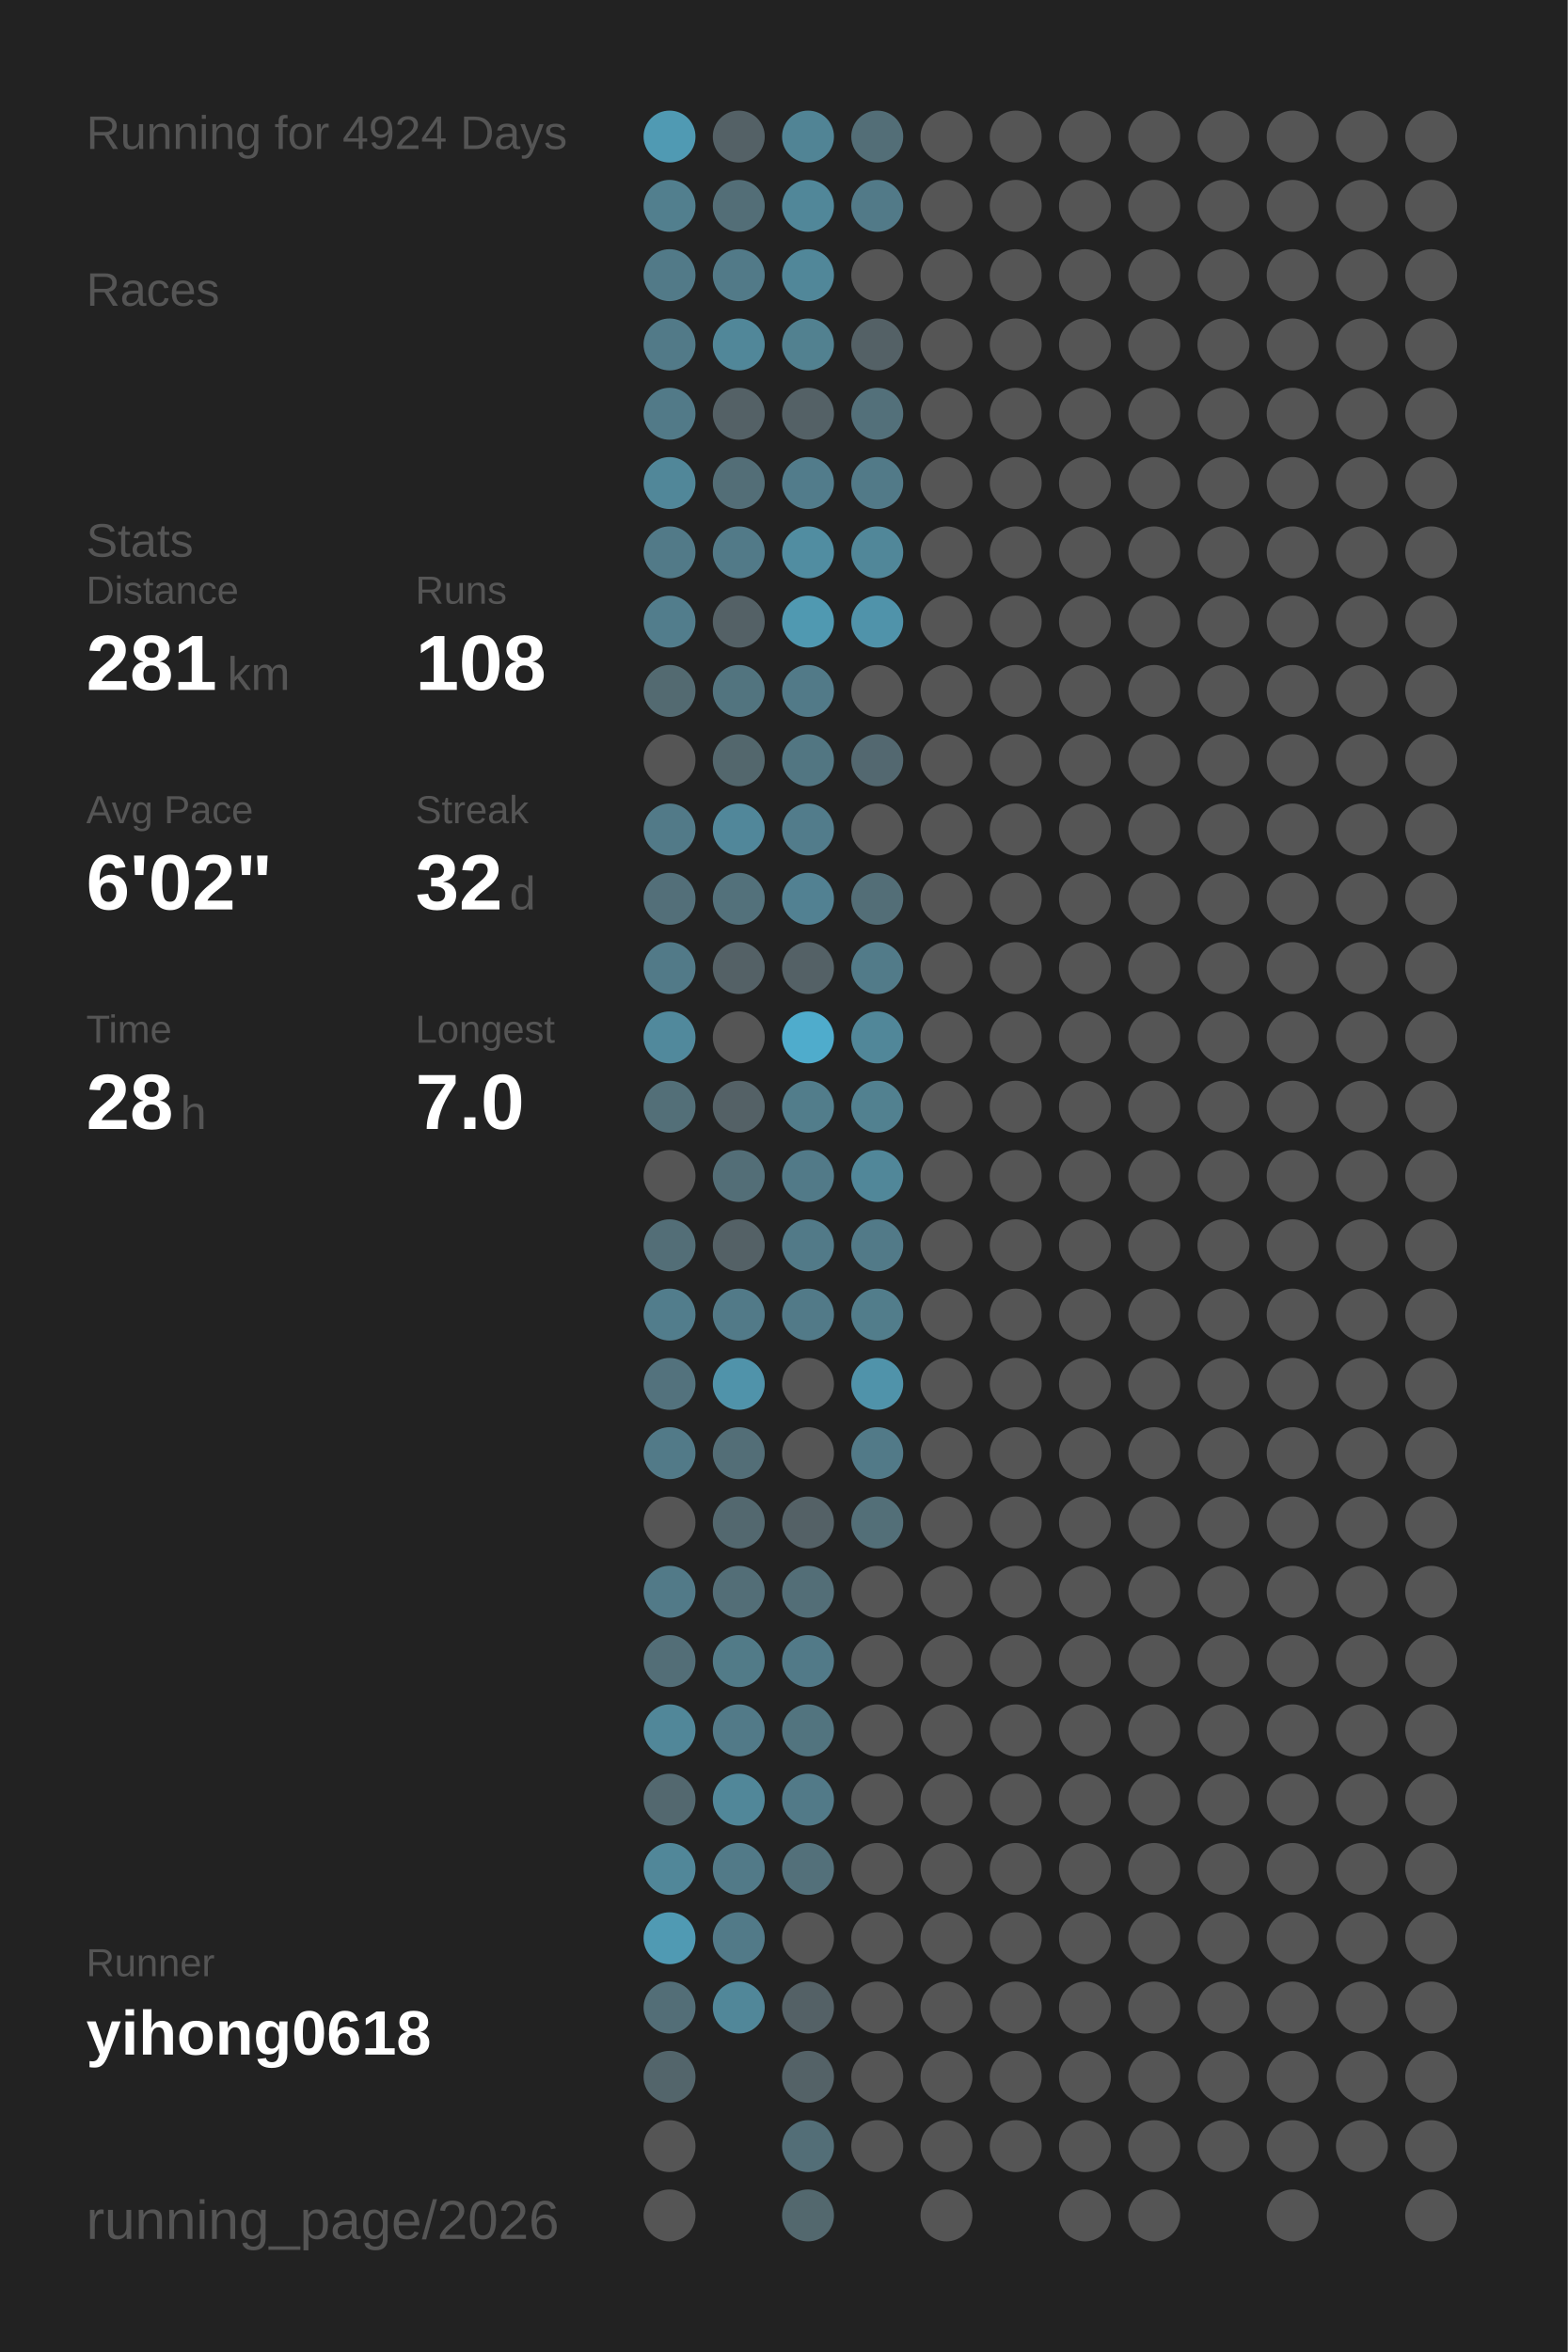
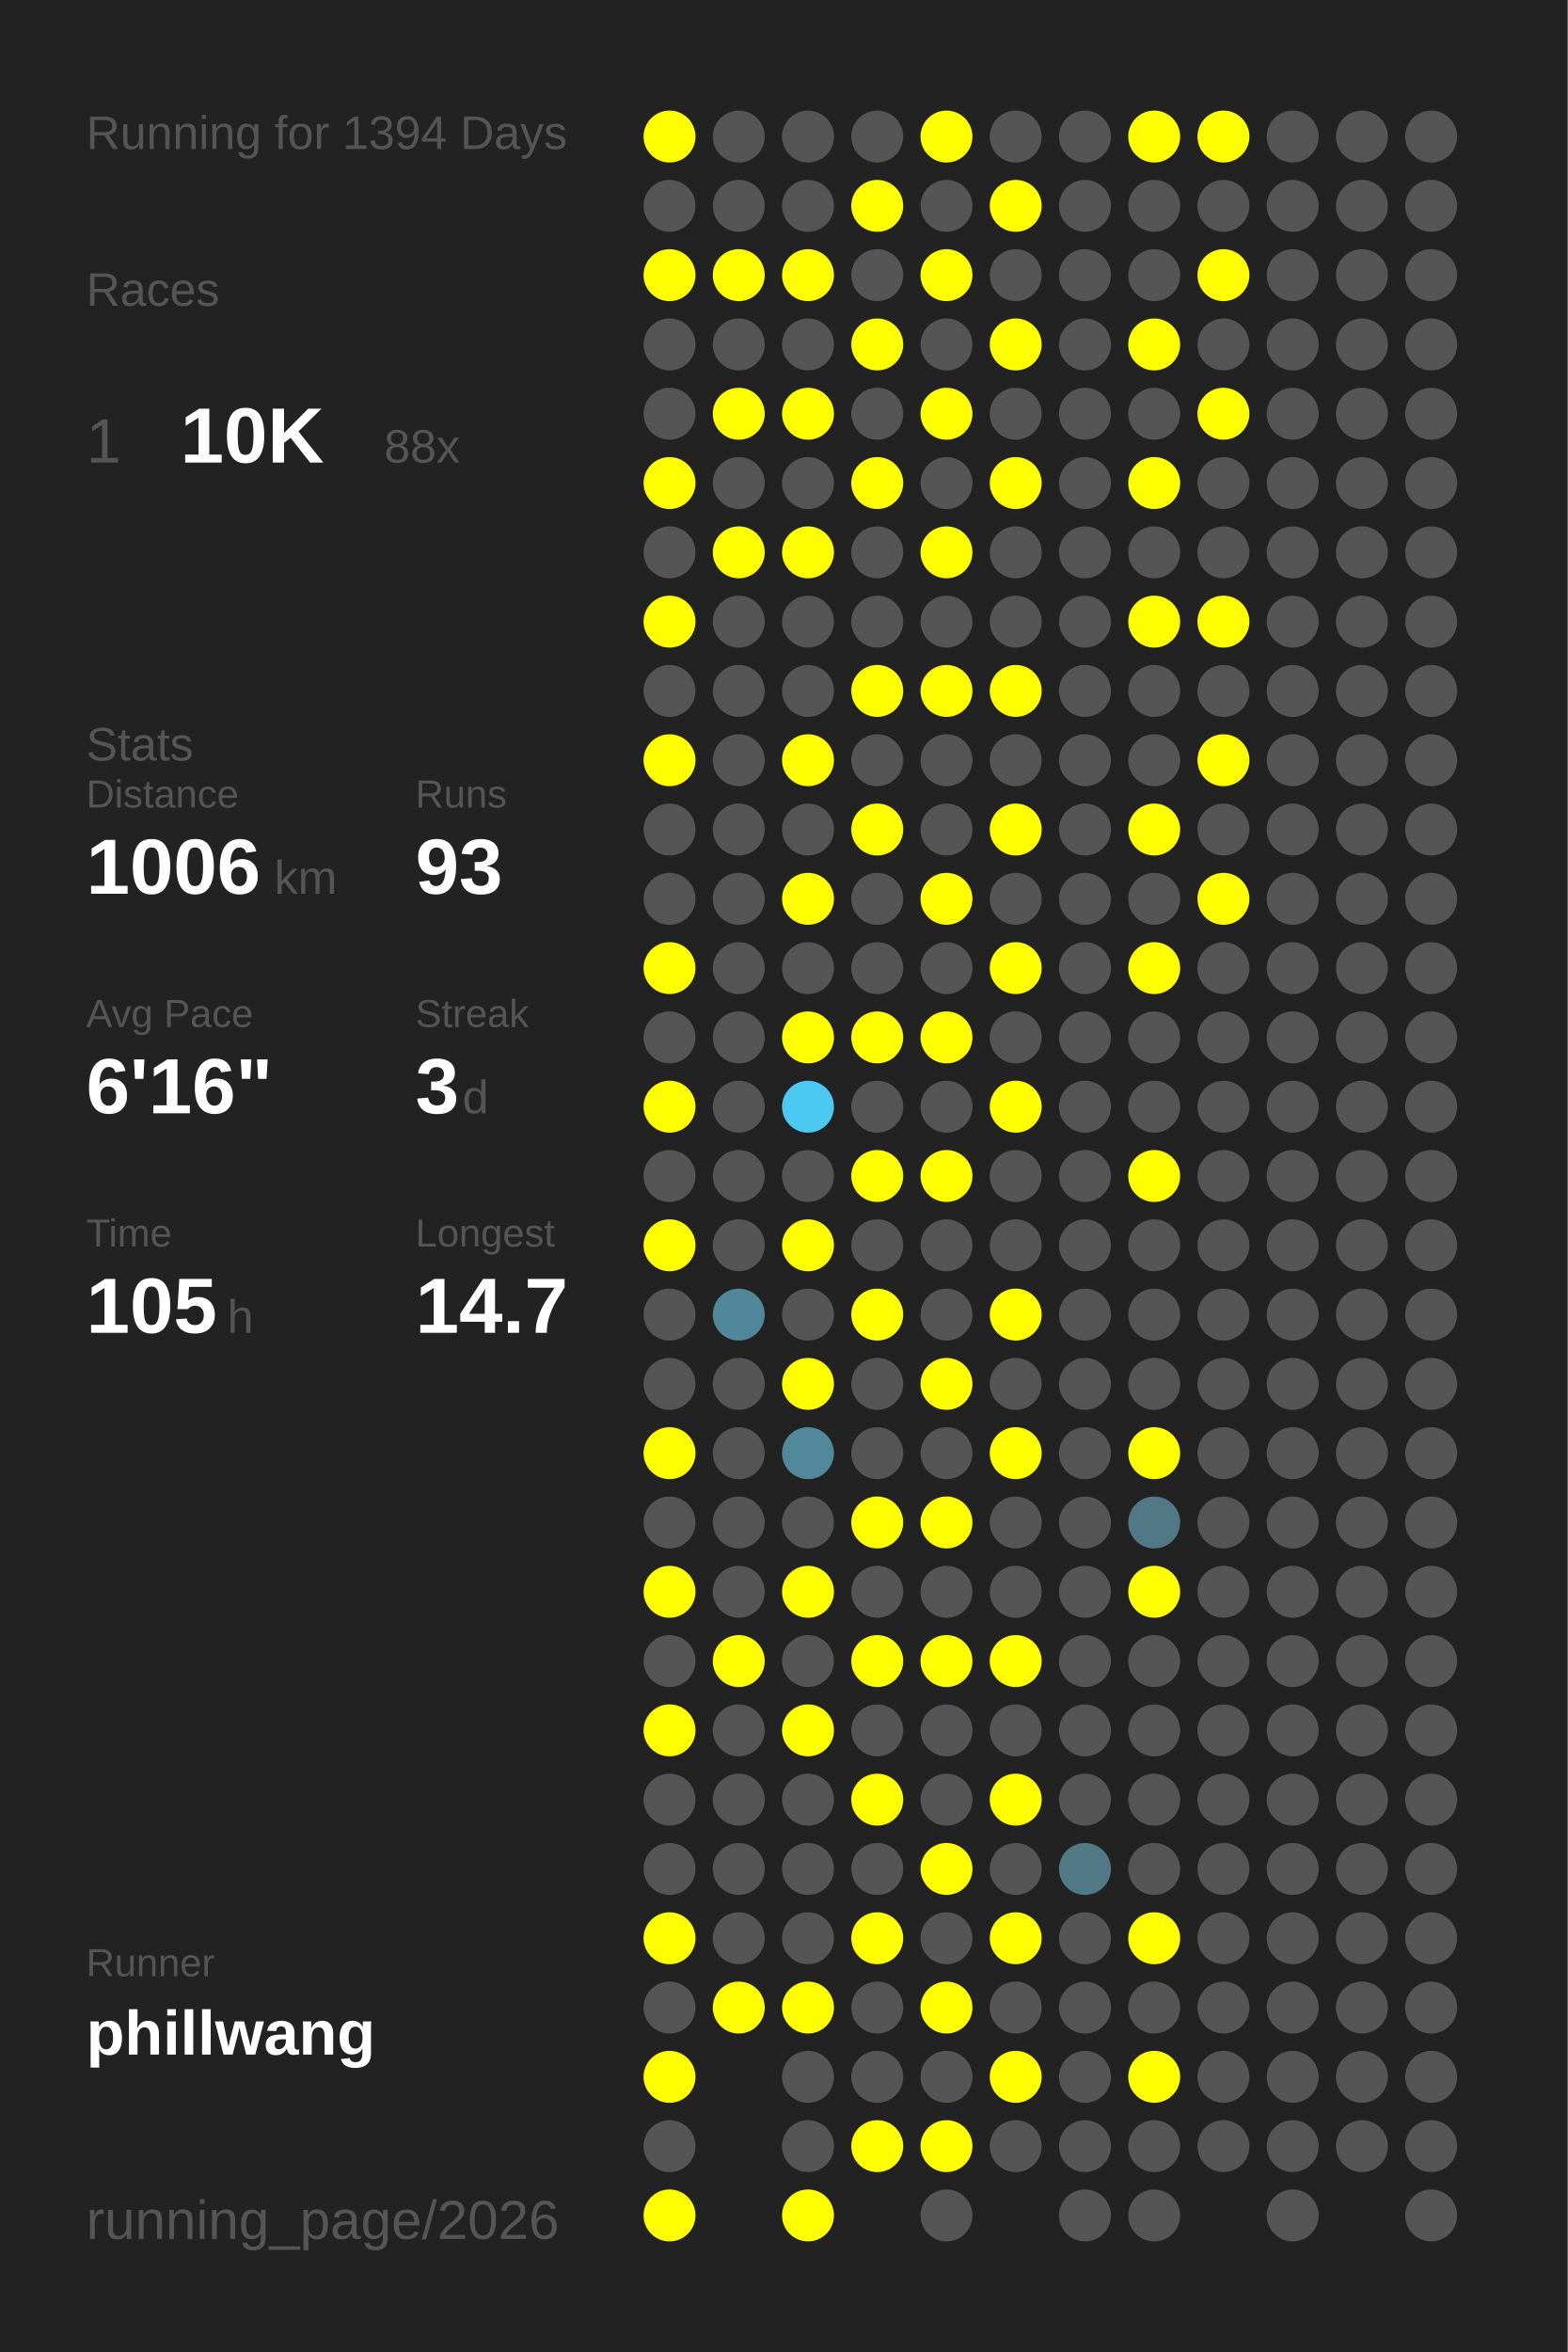
<svg xmlns="http://www.w3.org/2000/svg" baseProfile="full" height="300mm" version="1.1" viewBox="0,0,200,300" width="200mm">
  <defs />
  <rect fill="#222222" height="300" width="200" x="0" y="0" />
-   <text fill="#555555" style="font-size:6px; font-family:Arial;" x="11" y="19">Running for 4924 Days</text>
+   <text fill="#555555" style="font-size:6px; font-family:Arial;" x="11" y="19">Running for 1394 Days</text>
  <text fill="#555555" style="font-size:6px; font-family:Arial;" x="11" y="39">Races</text>
-   <text fill="#555555" style="font-size:6px; font-family:Arial;" x="11" y="71">Stats</text>
-   <text fill="#555555" style="font-size:5px; font-family:Arial;" x="11" y="77">Distance</text>
-   <text fill="#FFFFFF" style="font-size:10px; font-family:Arial; font-weight:bold;" x="11" y="88">281</text>
-   <text fill="#555555" style="font-size:6px; font-family:Arial;" x="29" y="88">km</text>
-   <text fill="#555555" style="font-size:5px; font-family:Arial;" x="53" y="77">Runs</text>
-   <text fill="#FFFFFF" style="font-size:10px; font-family:Arial; font-weight:bold;" x="53" y="88">108</text>
-   <text fill="#555555" style="font-size:5px; font-family:Arial;" x="11" y="105">Avg Pace</text>
-   <text fill="#FFFFFF" style="font-size:10px; font-family:Arial; font-weight:bold;" x="11" y="116">6'02"</text>
-   <text fill="#555555" style="font-size:5px; font-family:Arial;" x="53" y="105">Streak</text>
-   <text fill="#FFFFFF" style="font-size:10px; font-family:Arial; font-weight:bold;" x="53" y="116">32</text>
-   <text fill="#555555" style="font-size:6px; font-family:Arial;" x="65" y="116">d</text>
-   <text fill="#555555" style="font-size:5px; font-family:Arial;" x="11" y="133">Time</text>
-   <text fill="#FFFFFF" style="font-size:10px; font-family:Arial; font-weight:bold;" x="11" y="144">28</text>
-   <text fill="#555555" style="font-size:6px; font-family:Arial;" x="23" y="144">h</text>
-   <text fill="#555555" style="font-size:5px; font-family:Arial;" x="53" y="133">Longest</text>
-   <text fill="#FFFFFF" style="font-size:10px; font-family:Arial; font-weight:bold;" x="53" y="144">7.0</text>
+   <text fill="#555555" style="font-size:8px; font-family:Arial;" x="11" y="59">1</text>
+   <text fill="#FFFFFF" style="font-size:10px; font-family:Arial; font-weight:bold;" x="23" y="59">10K</text>
+   <text fill="#555555" style="font-size:6px; font-family:Arial;" x="49" y="59">88x</text>
+   <text fill="#555555" style="font-size:6px; font-family:Arial;" x="11" y="97">Stats</text>
+   <text fill="#555555" style="font-size:5px; font-family:Arial;" x="11" y="103">Distance</text>
+   <text fill="#FFFFFF" style="font-size:10px; font-family:Arial; font-weight:bold;" x="11" y="114">1006</text>
+   <text fill="#555555" style="font-size:6px; font-family:Arial;" x="35" y="114">km</text>
+   <text fill="#555555" style="font-size:5px; font-family:Arial;" x="53" y="103">Runs</text>
+   <text fill="#FFFFFF" style="font-size:10px; font-family:Arial; font-weight:bold;" x="53" y="114">93</text>
+   <text fill="#555555" style="font-size:5px; font-family:Arial;" x="11" y="131">Avg Pace</text>
+   <text fill="#FFFFFF" style="font-size:10px; font-family:Arial; font-weight:bold;" x="11" y="142">6'16"</text>
+   <text fill="#555555" style="font-size:5px; font-family:Arial;" x="53" y="131">Streak</text>
+   <text fill="#FFFFFF" style="font-size:10px; font-family:Arial; font-weight:bold;" x="53" y="142">3</text>
+   <text fill="#555555" style="font-size:6px; font-family:Arial;" x="59" y="142">d</text>
+   <text fill="#555555" style="font-size:5px; font-family:Arial;" x="11" y="159">Time</text>
+   <text fill="#FFFFFF" style="font-size:10px; font-family:Arial; font-weight:bold;" x="11" y="170">105</text>
+   <text fill="#555555" style="font-size:6px; font-family:Arial;" x="29" y="170">h</text>
+   <text fill="#555555" style="font-size:5px; font-family:Arial;" x="53" y="159">Longest</text>
+   <text fill="#FFFFFF" style="font-size:10px; font-family:Arial; font-weight:bold;" x="53" y="170">14.7</text>
  <text fill="#555555" style="font-size:5px; font-family:Arial;" x="11" y="252.065">Runner</text>
-   <text fill="#FFFFFF" style="font-size:8px; font-family:Arial; font-weight:bold;" x="11" y="262.065">yihong0618</text>
+   <text fill="#FFFFFF" style="font-size:8px; font-family:Arial; font-weight:bold;" x="11" y="262.065">phillwang</text>
  <text fill="#555555" style="font-size:7px; font-family:Arial;" x="11" y="285.581">running_page/2026</text>
-   <circle cx="85.417" cy="17.419" fill="#509ab3" r="3.312" />
-   <circle cx="85.417" cy="26.258" fill="#527f8e" r="3.312" />
-   <circle cx="85.417" cy="35.097" fill="#527a88" r="3.312" />
-   <circle cx="85.417" cy="43.935" fill="#527a88" r="3.312" />
-   <circle cx="85.417" cy="52.774" fill="#527a88" r="3.312" />
-   <circle cx="85.417" cy="61.613" fill="#518799" r="3.312" />
-   <circle cx="85.417" cy="70.452" fill="#527a88" r="3.312" />
-   <circle cx="85.417" cy="79.29" fill="#527d8c" r="3.312" />
-   <circle cx="85.417" cy="88.129" fill="#536a71" r="3.312" />
-   <circle cx="85.417" cy="96.968" fill="#555555" r="3.312" />
-   <circle cx="85.417" cy="105.806" fill="#527a88" r="3.312" />
-   <circle cx="85.417" cy="114.645" fill="#536f79" r="3.312" />
-   <circle cx="85.417" cy="123.484" fill="#527a88" r="3.312" />
-   <circle cx="85.417" cy="132.323" fill="#51899c" r="3.312" />
-   <circle cx="85.417" cy="141.161" fill="#536f78" r="3.312" />
+   <circle cx="85.417" cy="17.419" fill="#FFFF00" r="3.312" />
+   <circle cx="85.417" cy="26.258" fill="#555555" r="3.312" />
+   <circle cx="85.417" cy="35.097" fill="#FFFF00" r="3.312" />
+   <circle cx="85.417" cy="43.935" fill="#555555" r="3.312" />
+   <circle cx="85.417" cy="52.774" fill="#555555" r="3.312" />
+   <circle cx="85.417" cy="61.613" fill="#FFFF00" r="3.312" />
+   <circle cx="85.417" cy="70.452" fill="#555555" r="3.312" />
+   <circle cx="85.417" cy="79.29" fill="#FFFF00" r="3.312" />
+   <circle cx="85.417" cy="88.129" fill="#555555" r="3.312" />
+   <circle cx="85.417" cy="96.968" fill="#FFFF00" r="3.312" />
+   <circle cx="85.417" cy="105.806" fill="#555555" r="3.312" />
+   <circle cx="85.417" cy="114.645" fill="#555555" r="3.312" />
+   <circle cx="85.417" cy="123.484" fill="#FFFF00" r="3.312" />
+   <circle cx="85.417" cy="132.323" fill="#555555" r="3.312" />
+   <circle cx="85.417" cy="141.161" fill="#FFFF00" r="3.312" />
  <circle cx="85.417" cy="150" fill="#555555" r="3.312" />
-   <circle cx="85.417" cy="158.839" fill="#536e77" r="3.312" />
-   <circle cx="85.417" cy="167.677" fill="#527d8c" r="3.312" />
-   <circle cx="85.417" cy="176.516" fill="#53727d" r="3.312" />
-   <circle cx="85.417" cy="185.355" fill="#527a88" r="3.312" />
+   <circle cx="85.417" cy="158.839" fill="#FFFF00" r="3.312" />
+   <circle cx="85.417" cy="167.677" fill="#555555" r="3.312" />
+   <circle cx="85.417" cy="176.516" fill="#555555" r="3.312" />
+   <circle cx="85.417" cy="185.355" fill="#FFFF00" r="3.312" />
  <circle cx="85.417" cy="194.194" fill="#555555" r="3.312" />
-   <circle cx="85.417" cy="203.032" fill="#527a88" r="3.312" />
-   <circle cx="85.417" cy="211.871" fill="#536e77" r="3.312" />
-   <circle cx="85.417" cy="220.71" fill="#518799" r="3.312" />
-   <circle cx="85.417" cy="229.548" fill="#53686f" r="3.312" />
-   <circle cx="85.417" cy="238.387" fill="#518799" r="3.312" />
-   <circle cx="85.417" cy="247.226" fill="#509ab3" r="3.312" />
-   <circle cx="85.417" cy="256.065" fill="#536e77" r="3.312" />
-   <circle cx="85.417" cy="264.903" fill="#53656b" r="3.312" />
+   <circle cx="85.417" cy="203.032" fill="#FFFF00" r="3.312" />
+   <circle cx="85.417" cy="211.871" fill="#555555" r="3.312" />
+   <circle cx="85.417" cy="220.71" fill="#FFFF00" r="3.312" />
+   <circle cx="85.417" cy="229.548" fill="#555555" r="3.312" />
+   <circle cx="85.417" cy="238.387" fill="#555555" r="3.312" />
+   <circle cx="85.417" cy="247.226" fill="#FFFF00" r="3.312" />
+   <circle cx="85.417" cy="256.065" fill="#555555" r="3.312" />
+   <circle cx="85.417" cy="264.903" fill="#FFFF00" r="3.312" />
  <circle cx="85.417" cy="273.742" fill="#555555" r="3.312" />
-   <circle cx="85.417" cy="282.581" fill="#555555" r="3.312" />
-   <circle cx="94.25" cy="17.419" fill="#546166" r="3.312" />
-   <circle cx="94.25" cy="26.258" fill="#536e77" r="3.312" />
-   <circle cx="94.25" cy="35.097" fill="#527a88" r="3.312" />
-   <circle cx="94.25" cy="43.935" fill="#518799" r="3.312" />
-   <circle cx="94.25" cy="52.774" fill="#546166" r="3.312" />
-   <circle cx="94.25" cy="61.613" fill="#536e77" r="3.312" />
-   <circle cx="94.25" cy="70.452" fill="#527a88" r="3.312" />
-   <circle cx="94.25" cy="79.29" fill="#546166" r="3.312" />
-   <circle cx="94.25" cy="88.129" fill="#52747f" r="3.312" />
-   <circle cx="94.25" cy="96.968" fill="#53676d" r="3.312" />
-   <circle cx="94.25" cy="105.806" fill="#51879a" r="3.312" />
-   <circle cx="94.25" cy="114.645" fill="#53717b" r="3.312" />
-   <circle cx="94.25" cy="123.484" fill="#546166" r="3.312" />
+   <circle cx="85.417" cy="282.581" fill="#FFFF00" r="3.312" />
+   <circle cx="94.25" cy="17.419" fill="#555555" r="3.312" />
+   <circle cx="94.25" cy="26.258" fill="#555555" r="3.312" />
+   <circle cx="94.25" cy="35.097" fill="#FFFF00" r="3.312" />
+   <circle cx="94.25" cy="43.935" fill="#555555" r="3.312" />
+   <circle cx="94.25" cy="52.774" fill="#FFFF00" r="3.312" />
+   <circle cx="94.25" cy="61.613" fill="#555555" r="3.312" />
+   <circle cx="94.25" cy="70.452" fill="#FFFF00" r="3.312" />
+   <circle cx="94.25" cy="79.29" fill="#555555" r="3.312" />
+   <circle cx="94.25" cy="88.129" fill="#555555" r="3.312" />
+   <circle cx="94.25" cy="96.968" fill="#555555" r="3.312" />
+   <circle cx="94.25" cy="105.806" fill="#555555" r="3.312" />
+   <circle cx="94.25" cy="114.645" fill="#555555" r="3.312" />
+   <circle cx="94.25" cy="123.484" fill="#555555" r="3.312" />
  <circle cx="94.25" cy="132.323" fill="#555555" r="3.312" />
-   <circle cx="94.25" cy="141.161" fill="#546166" r="3.312" />
-   <circle cx="94.25" cy="150" fill="#536e77" r="3.312" />
-   <circle cx="94.25" cy="158.839" fill="#546166" r="3.312" />
-   <circle cx="94.25" cy="167.677" fill="#527a88" r="3.312" />
-   <circle cx="94.25" cy="176.516" fill="#5093aa" r="3.312" />
-   <circle cx="94.25" cy="185.355" fill="#536e77" r="3.312" />
-   <circle cx="94.25" cy="194.194" fill="#53686f" r="3.312" />
-   <circle cx="94.25" cy="203.032" fill="#536e77" r="3.312" />
-   <circle cx="94.25" cy="211.871" fill="#527b88" r="3.312" />
-   <circle cx="94.25" cy="220.71" fill="#527a88" r="3.312" />
-   <circle cx="94.25" cy="229.548" fill="#518799" r="3.312" />
-   <circle cx="94.25" cy="238.387" fill="#527a88" r="3.312" />
-   <circle cx="94.25" cy="247.226" fill="#527a88" r="3.312" />
-   <circle cx="94.25" cy="256.065" fill="#518799" r="3.312" />
-   <circle cx="103.083" cy="17.419" fill="#518495" r="3.312" />
-   <circle cx="103.083" cy="26.258" fill="#518799" r="3.312" />
-   <circle cx="103.083" cy="35.097" fill="#518799" r="3.312" />
-   <circle cx="103.083" cy="43.935" fill="#528190" r="3.312" />
-   <circle cx="103.083" cy="52.774" fill="#546166" r="3.312" />
-   <circle cx="103.083" cy="61.613" fill="#527c8b" r="3.312" />
-   <circle cx="103.083" cy="70.452" fill="#518da1" r="3.312" />
-   <circle cx="103.083" cy="79.29" fill="#5099b1" r="3.312" />
-   <circle cx="103.083" cy="88.129" fill="#527a88" r="3.312" />
-   <circle cx="103.083" cy="96.968" fill="#527682" r="3.312" />
-   <circle cx="103.083" cy="105.806" fill="#527c8b" r="3.312" />
-   <circle cx="103.083" cy="114.645" fill="#528192" r="3.312" />
-   <circle cx="103.083" cy="123.484" fill="#546166" r="3.312" />
-   <circle cx="103.083" cy="132.323" fill="#4faccc" r="3.312" />
-   <circle cx="103.083" cy="141.161" fill="#527d8b" r="3.312" />
-   <circle cx="103.083" cy="150" fill="#527a88" r="3.312" />
-   <circle cx="103.083" cy="158.839" fill="#527a88" r="3.312" />
-   <circle cx="103.083" cy="167.677" fill="#527a88" r="3.312" />
-   <circle cx="103.083" cy="176.516" fill="#555555" r="3.312" />
-   <circle cx="103.083" cy="185.355" fill="#555555" r="3.312" />
-   <circle cx="103.083" cy="194.194" fill="#546166" r="3.312" />
-   <circle cx="103.083" cy="203.032" fill="#536e77" r="3.312" />
-   <circle cx="103.083" cy="211.871" fill="#527a88" r="3.312" />
-   <circle cx="103.083" cy="220.71" fill="#52747f" r="3.312" />
-   <circle cx="103.083" cy="229.548" fill="#527a88" r="3.312" />
-   <circle cx="103.083" cy="238.387" fill="#53707a" r="3.312" />
+   <circle cx="94.25" cy="141.161" fill="#555555" r="3.312" />
+   <circle cx="94.25" cy="150" fill="#555555" r="3.312" />
+   <circle cx="94.25" cy="158.839" fill="#555555" r="3.312" />
+   <circle cx="94.25" cy="167.677" fill="#51879a" r="3.312" />
+   <circle cx="94.25" cy="176.516" fill="#555555" r="3.312" />
+   <circle cx="94.25" cy="185.355" fill="#555555" r="3.312" />
+   <circle cx="94.25" cy="194.194" fill="#555555" r="3.312" />
+   <circle cx="94.25" cy="203.032" fill="#555555" r="3.312" />
+   <circle cx="94.25" cy="211.871" fill="#FFFF00" r="3.312" />
+   <circle cx="94.25" cy="220.71" fill="#555555" r="3.312" />
+   <circle cx="94.25" cy="229.548" fill="#555555" r="3.312" />
+   <circle cx="94.25" cy="238.387" fill="#555555" r="3.312" />
+   <circle cx="94.25" cy="247.226" fill="#555555" r="3.312" />
+   <circle cx="94.25" cy="256.065" fill="#FFFF00" r="3.312" />
+   <circle cx="103.083" cy="17.419" fill="#555555" r="3.312" />
+   <circle cx="103.083" cy="26.258" fill="#555555" r="3.312" />
+   <circle cx="103.083" cy="35.097" fill="#FFFF00" r="3.312" />
+   <circle cx="103.083" cy="43.935" fill="#555555" r="3.312" />
+   <circle cx="103.083" cy="52.774" fill="#FFFF00" r="3.312" />
+   <circle cx="103.083" cy="61.613" fill="#555555" r="3.312" />
+   <circle cx="103.083" cy="70.452" fill="#FFFF00" r="3.312" />
+   <circle cx="103.083" cy="79.29" fill="#555555" r="3.312" />
+   <circle cx="103.083" cy="88.129" fill="#555555" r="3.312" />
+   <circle cx="103.083" cy="96.968" fill="#FFFF00" r="3.312" />
+   <circle cx="103.083" cy="105.806" fill="#555555" r="3.312" />
+   <circle cx="103.083" cy="114.645" fill="#FFFF00" r="3.312" />
+   <circle cx="103.083" cy="123.484" fill="#555555" r="3.312" />
+   <circle cx="103.083" cy="132.323" fill="#FFFF00" r="3.312" />
+   <circle cx="103.083" cy="141.161" fill="#4dc8f2" r="3.312" />
+   <circle cx="103.083" cy="150" fill="#555555" r="3.312" />
+   <circle cx="103.083" cy="158.839" fill="#FFFF00" r="3.312" />
+   <circle cx="103.083" cy="167.677" fill="#555555" r="3.312" />
+   <circle cx="103.083" cy="176.516" fill="#FFFF00" r="3.312" />
+   <circle cx="103.083" cy="185.355" fill="#51899b" r="3.312" />
+   <circle cx="103.083" cy="194.194" fill="#555555" r="3.312" />
+   <circle cx="103.083" cy="203.032" fill="#FFFF00" r="3.312" />
+   <circle cx="103.083" cy="211.871" fill="#555555" r="3.312" />
+   <circle cx="103.083" cy="220.71" fill="#FFFF00" r="3.312" />
+   <circle cx="103.083" cy="229.548" fill="#555555" r="3.312" />
+   <circle cx="103.083" cy="238.387" fill="#555555" r="3.312" />
  <circle cx="103.083" cy="247.226" fill="#555555" r="3.312" />
-   <circle cx="103.083" cy="256.065" fill="#546166" r="3.312" />
-   <circle cx="103.083" cy="264.903" fill="#546267" r="3.312" />
-   <circle cx="103.083" cy="273.742" fill="#536e77" r="3.312" />
-   <circle cx="103.083" cy="282.581" fill="#53686e" r="3.312" />
-   <circle cx="111.917" cy="17.419" fill="#536e77" r="3.312" />
-   <circle cx="111.917" cy="26.258" fill="#527a88" r="3.312" />
+   <circle cx="103.083" cy="256.065" fill="#FFFF00" r="3.312" />
+   <circle cx="103.083" cy="264.903" fill="#555555" r="3.312" />
+   <circle cx="103.083" cy="273.742" fill="#555555" r="3.312" />
+   <circle cx="103.083" cy="282.581" fill="#FFFF00" r="3.312" />
+   <circle cx="111.917" cy="17.419" fill="#555555" r="3.312" />
+   <circle cx="111.917" cy="26.258" fill="#FFFF00" r="3.312" />
  <circle cx="111.917" cy="35.097" fill="#555555" r="3.312" />
-   <circle cx="111.917" cy="43.935" fill="#546166" r="3.312" />
-   <circle cx="111.917" cy="52.774" fill="#53707a" r="3.312" />
-   <circle cx="111.917" cy="61.613" fill="#527a88" r="3.312" />
-   <circle cx="111.917" cy="70.452" fill="#518799" r="3.312" />
-   <circle cx="111.917" cy="79.29" fill="#5093aa" r="3.312" />
-   <circle cx="111.917" cy="88.129" fill="#555555" r="3.312" />
-   <circle cx="111.917" cy="96.968" fill="#536870" r="3.312" />
-   <circle cx="111.917" cy="105.806" fill="#555555" r="3.312" />
-   <circle cx="111.917" cy="114.645" fill="#536e77" r="3.312" />
-   <circle cx="111.917" cy="123.484" fill="#527b89" r="3.312" />
-   <circle cx="111.917" cy="132.323" fill="#518799" r="3.312" />
-   <circle cx="111.917" cy="141.161" fill="#528190" r="3.312" />
-   <circle cx="111.917" cy="150" fill="#518799" r="3.312" />
-   <circle cx="111.917" cy="158.839" fill="#527a88" r="3.312" />
-   <circle cx="111.917" cy="167.677" fill="#527d8b" r="3.312" />
-   <circle cx="111.917" cy="176.516" fill="#5093aa" r="3.312" />
-   <circle cx="111.917" cy="185.355" fill="#527a88" r="3.312" />
-   <circle cx="111.917" cy="194.194" fill="#536f78" r="3.312" />
+   <circle cx="111.917" cy="43.935" fill="#FFFF00" r="3.312" />
+   <circle cx="111.917" cy="52.774" fill="#555555" r="3.312" />
+   <circle cx="111.917" cy="61.613" fill="#FFFF00" r="3.312" />
+   <circle cx="111.917" cy="70.452" fill="#555555" r="3.312" />
+   <circle cx="111.917" cy="79.29" fill="#555555" r="3.312" />
+   <circle cx="111.917" cy="88.129" fill="#FFFF00" r="3.312" />
+   <circle cx="111.917" cy="96.968" fill="#555555" r="3.312" />
+   <circle cx="111.917" cy="105.806" fill="#FFFF00" r="3.312" />
+   <circle cx="111.917" cy="114.645" fill="#555555" r="3.312" />
+   <circle cx="111.917" cy="123.484" fill="#555555" r="3.312" />
+   <circle cx="111.917" cy="132.323" fill="#FFFF00" r="3.312" />
+   <circle cx="111.917" cy="141.161" fill="#555555" r="3.312" />
+   <circle cx="111.917" cy="150" fill="#FFFF00" r="3.312" />
+   <circle cx="111.917" cy="158.839" fill="#555555" r="3.312" />
+   <circle cx="111.917" cy="167.677" fill="#FFFF00" r="3.312" />
+   <circle cx="111.917" cy="176.516" fill="#555555" r="3.312" />
+   <circle cx="111.917" cy="185.355" fill="#555555" r="3.312" />
+   <circle cx="111.917" cy="194.194" fill="#FFFF00" r="3.312" />
  <circle cx="111.917" cy="203.032" fill="#555555" r="3.312" />
-   <circle cx="111.917" cy="211.871" fill="#555555" r="3.312" />
+   <circle cx="111.917" cy="211.871" fill="#FFFF00" r="3.312" />
  <circle cx="111.917" cy="220.71" fill="#555555" r="3.312" />
-   <circle cx="111.917" cy="229.548" fill="#555555" r="3.312" />
+   <circle cx="111.917" cy="229.548" fill="#FFFF00" r="3.312" />
  <circle cx="111.917" cy="238.387" fill="#555555" r="3.312" />
-   <circle cx="111.917" cy="247.226" fill="#555555" r="3.312" />
+   <circle cx="111.917" cy="247.226" fill="#FFFF00" r="3.312" />
  <circle cx="111.917" cy="256.065" fill="#555555" r="3.312" />
  <circle cx="111.917" cy="264.903" fill="#555555" r="3.312" />
-   <circle cx="111.917" cy="273.742" fill="#555555" r="3.312" />
-   <circle cx="120.75" cy="17.419" fill="#555555" r="3.312" />
+   <circle cx="111.917" cy="273.742" fill="#FFFF00" r="3.312" />
+   <circle cx="120.75" cy="17.419" fill="#FFFF00" r="3.312" />
  <circle cx="120.75" cy="26.258" fill="#555555" r="3.312" />
-   <circle cx="120.75" cy="35.097" fill="#555555" r="3.312" />
+   <circle cx="120.75" cy="35.097" fill="#FFFF00" r="3.312" />
  <circle cx="120.75" cy="43.935" fill="#555555" r="3.312" />
-   <circle cx="120.75" cy="52.774" fill="#555555" r="3.312" />
+   <circle cx="120.75" cy="52.774" fill="#FFFF00" r="3.312" />
  <circle cx="120.75" cy="61.613" fill="#555555" r="3.312" />
-   <circle cx="120.75" cy="70.452" fill="#555555" r="3.312" />
+   <circle cx="120.75" cy="70.452" fill="#FFFF00" r="3.312" />
  <circle cx="120.75" cy="79.29" fill="#555555" r="3.312" />
-   <circle cx="120.75" cy="88.129" fill="#555555" r="3.312" />
+   <circle cx="120.75" cy="88.129" fill="#FFFF00" r="3.312" />
  <circle cx="120.75" cy="96.968" fill="#555555" r="3.312" />
  <circle cx="120.75" cy="105.806" fill="#555555" r="3.312" />
-   <circle cx="120.75" cy="114.645" fill="#555555" r="3.312" />
+   <circle cx="120.75" cy="114.645" fill="#FFFF00" r="3.312" />
  <circle cx="120.75" cy="123.484" fill="#555555" r="3.312" />
-   <circle cx="120.75" cy="132.323" fill="#555555" r="3.312" />
+   <circle cx="120.75" cy="132.323" fill="#FFFF00" r="3.312" />
  <circle cx="120.75" cy="141.161" fill="#555555" r="3.312" />
-   <circle cx="120.75" cy="150" fill="#555555" r="3.312" />
+   <circle cx="120.75" cy="150" fill="#FFFF00" r="3.312" />
  <circle cx="120.75" cy="158.839" fill="#555555" r="3.312" />
  <circle cx="120.75" cy="167.677" fill="#555555" r="3.312" />
-   <circle cx="120.75" cy="176.516" fill="#555555" r="3.312" />
+   <circle cx="120.75" cy="176.516" fill="#FFFF00" r="3.312" />
  <circle cx="120.75" cy="185.355" fill="#555555" r="3.312" />
-   <circle cx="120.75" cy="194.194" fill="#555555" r="3.312" />
+   <circle cx="120.75" cy="194.194" fill="#FFFF00" r="3.312" />
  <circle cx="120.75" cy="203.032" fill="#555555" r="3.312" />
-   <circle cx="120.75" cy="211.871" fill="#555555" r="3.312" />
+   <circle cx="120.75" cy="211.871" fill="#FFFF00" r="3.312" />
  <circle cx="120.75" cy="220.71" fill="#555555" r="3.312" />
  <circle cx="120.75" cy="229.548" fill="#555555" r="3.312" />
-   <circle cx="120.75" cy="238.387" fill="#555555" r="3.312" />
+   <circle cx="120.75" cy="238.387" fill="#FFFF00" r="3.312" />
  <circle cx="120.75" cy="247.226" fill="#555555" r="3.312" />
-   <circle cx="120.75" cy="256.065" fill="#555555" r="3.312" />
+   <circle cx="120.75" cy="256.065" fill="#FFFF00" r="3.312" />
  <circle cx="120.75" cy="264.903" fill="#555555" r="3.312" />
-   <circle cx="120.75" cy="273.742" fill="#555555" r="3.312" />
+   <circle cx="120.75" cy="273.742" fill="#FFFF00" r="3.312" />
  <circle cx="120.75" cy="282.581" fill="#555555" r="3.312" />
  <circle cx="129.583" cy="17.419" fill="#555555" r="3.312" />
-   <circle cx="129.583" cy="26.258" fill="#555555" r="3.312" />
+   <circle cx="129.583" cy="26.258" fill="#FFFF00" r="3.312" />
  <circle cx="129.583" cy="35.097" fill="#555555" r="3.312" />
-   <circle cx="129.583" cy="43.935" fill="#555555" r="3.312" />
+   <circle cx="129.583" cy="43.935" fill="#FFFF00" r="3.312" />
  <circle cx="129.583" cy="52.774" fill="#555555" r="3.312" />
-   <circle cx="129.583" cy="61.613" fill="#555555" r="3.312" />
+   <circle cx="129.583" cy="61.613" fill="#FFFF00" r="3.312" />
  <circle cx="129.583" cy="70.452" fill="#555555" r="3.312" />
  <circle cx="129.583" cy="79.29" fill="#555555" r="3.312" />
-   <circle cx="129.583" cy="88.129" fill="#555555" r="3.312" />
+   <circle cx="129.583" cy="88.129" fill="#FFFF00" r="3.312" />
  <circle cx="129.583" cy="96.968" fill="#555555" r="3.312" />
-   <circle cx="129.583" cy="105.806" fill="#555555" r="3.312" />
+   <circle cx="129.583" cy="105.806" fill="#FFFF00" r="3.312" />
  <circle cx="129.583" cy="114.645" fill="#555555" r="3.312" />
-   <circle cx="129.583" cy="123.484" fill="#555555" r="3.312" />
+   <circle cx="129.583" cy="123.484" fill="#FFFF00" r="3.312" />
  <circle cx="129.583" cy="132.323" fill="#555555" r="3.312" />
-   <circle cx="129.583" cy="141.161" fill="#555555" r="3.312" />
+   <circle cx="129.583" cy="141.161" fill="#FFFF00" r="3.312" />
  <circle cx="129.583" cy="150" fill="#555555" r="3.312" />
  <circle cx="129.583" cy="158.839" fill="#555555" r="3.312" />
-   <circle cx="129.583" cy="167.677" fill="#555555" r="3.312" />
+   <circle cx="129.583" cy="167.677" fill="#FFFF00" r="3.312" />
  <circle cx="129.583" cy="176.516" fill="#555555" r="3.312" />
-   <circle cx="129.583" cy="185.355" fill="#555555" r="3.312" />
+   <circle cx="129.583" cy="185.355" fill="#FFFF00" r="3.312" />
  <circle cx="129.583" cy="194.194" fill="#555555" r="3.312" />
  <circle cx="129.583" cy="203.032" fill="#555555" r="3.312" />
-   <circle cx="129.583" cy="211.871" fill="#555555" r="3.312" />
+   <circle cx="129.583" cy="211.871" fill="#FFFF00" r="3.312" />
  <circle cx="129.583" cy="220.71" fill="#555555" r="3.312" />
-   <circle cx="129.583" cy="229.548" fill="#555555" r="3.312" />
+   <circle cx="129.583" cy="229.548" fill="#FFFF00" r="3.312" />
  <circle cx="129.583" cy="238.387" fill="#555555" r="3.312" />
-   <circle cx="129.583" cy="247.226" fill="#555555" r="3.312" />
+   <circle cx="129.583" cy="247.226" fill="#FFFF00" r="3.312" />
  <circle cx="129.583" cy="256.065" fill="#555555" r="3.312" />
-   <circle cx="129.583" cy="264.903" fill="#555555" r="3.312" />
+   <circle cx="129.583" cy="264.903" fill="#FFFF00" r="3.312" />
  <circle cx="129.583" cy="273.742" fill="#555555" r="3.312" />
  <circle cx="138.417" cy="17.419" fill="#555555" r="3.312" />
  <circle cx="138.417" cy="26.258" fill="#555555" r="3.312" />
  <circle cx="138.417" cy="35.097" fill="#555555" r="3.312" />
  <circle cx="138.417" cy="43.935" fill="#555555" r="3.312" />
  <circle cx="138.417" cy="52.774" fill="#555555" r="3.312" />
  <circle cx="138.417" cy="61.613" fill="#555555" r="3.312" />
  <circle cx="138.417" cy="70.452" fill="#555555" r="3.312" />
  <circle cx="138.417" cy="79.29" fill="#555555" r="3.312" />
  <circle cx="138.417" cy="88.129" fill="#555555" r="3.312" />
  <circle cx="138.417" cy="96.968" fill="#555555" r="3.312" />
  <circle cx="138.417" cy="105.806" fill="#555555" r="3.312" />
  <circle cx="138.417" cy="114.645" fill="#555555" r="3.312" />
  <circle cx="138.417" cy="123.484" fill="#555555" r="3.312" />
  <circle cx="138.417" cy="132.323" fill="#555555" r="3.312" />
  <circle cx="138.417" cy="141.161" fill="#555555" r="3.312" />
  <circle cx="138.417" cy="150" fill="#555555" r="3.312" />
  <circle cx="138.417" cy="158.839" fill="#555555" r="3.312" />
  <circle cx="138.417" cy="167.677" fill="#555555" r="3.312" />
  <circle cx="138.417" cy="176.516" fill="#555555" r="3.312" />
  <circle cx="138.417" cy="185.355" fill="#555555" r="3.312" />
  <circle cx="138.417" cy="194.194" fill="#555555" r="3.312" />
  <circle cx="138.417" cy="203.032" fill="#555555" r="3.312" />
  <circle cx="138.417" cy="211.871" fill="#555555" r="3.312" />
  <circle cx="138.417" cy="220.71" fill="#555555" r="3.312" />
  <circle cx="138.417" cy="229.548" fill="#555555" r="3.312" />
-   <circle cx="138.417" cy="238.387" fill="#555555" r="3.312" />
+   <circle cx="138.417" cy="238.387" fill="#527986" r="3.312" />
  <circle cx="138.417" cy="247.226" fill="#555555" r="3.312" />
  <circle cx="138.417" cy="256.065" fill="#555555" r="3.312" />
  <circle cx="138.417" cy="264.903" fill="#555555" r="3.312" />
  <circle cx="138.417" cy="273.742" fill="#555555" r="3.312" />
  <circle cx="138.417" cy="282.581" fill="#555555" r="3.312" />
-   <circle cx="147.25" cy="17.419" fill="#555555" r="3.312" />
+   <circle cx="147.25" cy="17.419" fill="#FFFF00" r="3.312" />
  <circle cx="147.25" cy="26.258" fill="#555555" r="3.312" />
  <circle cx="147.25" cy="35.097" fill="#555555" r="3.312" />
-   <circle cx="147.25" cy="43.935" fill="#555555" r="3.312" />
+   <circle cx="147.25" cy="43.935" fill="#FFFF00" r="3.312" />
  <circle cx="147.25" cy="52.774" fill="#555555" r="3.312" />
-   <circle cx="147.25" cy="61.613" fill="#555555" r="3.312" />
+   <circle cx="147.25" cy="61.613" fill="#FFFF00" r="3.312" />
  <circle cx="147.25" cy="70.452" fill="#555555" r="3.312" />
-   <circle cx="147.25" cy="79.29" fill="#555555" r="3.312" />
+   <circle cx="147.25" cy="79.29" fill="#FFFF00" r="3.312" />
  <circle cx="147.25" cy="88.129" fill="#555555" r="3.312" />
  <circle cx="147.25" cy="96.968" fill="#555555" r="3.312" />
-   <circle cx="147.25" cy="105.806" fill="#555555" r="3.312" />
+   <circle cx="147.25" cy="105.806" fill="#FFFF00" r="3.312" />
  <circle cx="147.25" cy="114.645" fill="#555555" r="3.312" />
-   <circle cx="147.25" cy="123.484" fill="#555555" r="3.312" />
+   <circle cx="147.25" cy="123.484" fill="#FFFF00" r="3.312" />
  <circle cx="147.25" cy="132.323" fill="#555555" r="3.312" />
  <circle cx="147.25" cy="141.161" fill="#555555" r="3.312" />
-   <circle cx="147.25" cy="150" fill="#555555" r="3.312" />
+   <circle cx="147.25" cy="150" fill="#FFFF00" r="3.312" />
  <circle cx="147.25" cy="158.839" fill="#555555" r="3.312" />
  <circle cx="147.25" cy="167.677" fill="#555555" r="3.312" />
  <circle cx="147.25" cy="176.516" fill="#555555" r="3.312" />
-   <circle cx="147.25" cy="185.355" fill="#555555" r="3.312" />
-   <circle cx="147.25" cy="194.194" fill="#555555" r="3.312" />
-   <circle cx="147.25" cy="203.032" fill="#555555" r="3.312" />
+   <circle cx="147.25" cy="185.355" fill="#FFFF00" r="3.312" />
+   <circle cx="147.25" cy="194.194" fill="#527885" r="3.312" />
+   <circle cx="147.25" cy="203.032" fill="#FFFF00" r="3.312" />
  <circle cx="147.25" cy="211.871" fill="#555555" r="3.312" />
  <circle cx="147.25" cy="220.71" fill="#555555" r="3.312" />
  <circle cx="147.25" cy="229.548" fill="#555555" r="3.312" />
  <circle cx="147.25" cy="238.387" fill="#555555" r="3.312" />
-   <circle cx="147.25" cy="247.226" fill="#555555" r="3.312" />
+   <circle cx="147.25" cy="247.226" fill="#FFFF00" r="3.312" />
  <circle cx="147.25" cy="256.065" fill="#555555" r="3.312" />
-   <circle cx="147.25" cy="264.903" fill="#555555" r="3.312" />
+   <circle cx="147.25" cy="264.903" fill="#FFFF00" r="3.312" />
  <circle cx="147.25" cy="273.742" fill="#555555" r="3.312" />
  <circle cx="147.25" cy="282.581" fill="#555555" r="3.312" />
-   <circle cx="156.083" cy="17.419" fill="#555555" r="3.312" />
+   <circle cx="156.083" cy="17.419" fill="#FFFF00" r="3.312" />
  <circle cx="156.083" cy="26.258" fill="#555555" r="3.312" />
-   <circle cx="156.083" cy="35.097" fill="#555555" r="3.312" />
+   <circle cx="156.083" cy="35.097" fill="#FFFF00" r="3.312" />
  <circle cx="156.083" cy="43.935" fill="#555555" r="3.312" />
-   <circle cx="156.083" cy="52.774" fill="#555555" r="3.312" />
+   <circle cx="156.083" cy="52.774" fill="#FFFF00" r="3.312" />
  <circle cx="156.083" cy="61.613" fill="#555555" r="3.312" />
  <circle cx="156.083" cy="70.452" fill="#555555" r="3.312" />
-   <circle cx="156.083" cy="79.29" fill="#555555" r="3.312" />
+   <circle cx="156.083" cy="79.29" fill="#FFFF00" r="3.312" />
  <circle cx="156.083" cy="88.129" fill="#555555" r="3.312" />
-   <circle cx="156.083" cy="96.968" fill="#555555" r="3.312" />
+   <circle cx="156.083" cy="96.968" fill="#FFFF00" r="3.312" />
  <circle cx="156.083" cy="105.806" fill="#555555" r="3.312" />
-   <circle cx="156.083" cy="114.645" fill="#555555" r="3.312" />
+   <circle cx="156.083" cy="114.645" fill="#FFFF00" r="3.312" />
  <circle cx="156.083" cy="123.484" fill="#555555" r="3.312" />
  <circle cx="156.083" cy="132.323" fill="#555555" r="3.312" />
  <circle cx="156.083" cy="141.161" fill="#555555" r="3.312" />
  <circle cx="156.083" cy="150" fill="#555555" r="3.312" />
  <circle cx="156.083" cy="158.839" fill="#555555" r="3.312" />
  <circle cx="156.083" cy="167.677" fill="#555555" r="3.312" />
  <circle cx="156.083" cy="176.516" fill="#555555" r="3.312" />
  <circle cx="156.083" cy="185.355" fill="#555555" r="3.312" />
  <circle cx="156.083" cy="194.194" fill="#555555" r="3.312" />
  <circle cx="156.083" cy="203.032" fill="#555555" r="3.312" />
  <circle cx="156.083" cy="211.871" fill="#555555" r="3.312" />
  <circle cx="156.083" cy="220.71" fill="#555555" r="3.312" />
  <circle cx="156.083" cy="229.548" fill="#555555" r="3.312" />
  <circle cx="156.083" cy="238.387" fill="#555555" r="3.312" />
  <circle cx="156.083" cy="247.226" fill="#555555" r="3.312" />
  <circle cx="156.083" cy="256.065" fill="#555555" r="3.312" />
  <circle cx="156.083" cy="264.903" fill="#555555" r="3.312" />
  <circle cx="156.083" cy="273.742" fill="#555555" r="3.312" />
  <circle cx="164.917" cy="17.419" fill="#555555" r="3.312" />
  <circle cx="164.917" cy="26.258" fill="#555555" r="3.312" />
  <circle cx="164.917" cy="35.097" fill="#555555" r="3.312" />
  <circle cx="164.917" cy="43.935" fill="#555555" r="3.312" />
  <circle cx="164.917" cy="52.774" fill="#555555" r="3.312" />
  <circle cx="164.917" cy="61.613" fill="#555555" r="3.312" />
  <circle cx="164.917" cy="70.452" fill="#555555" r="3.312" />
  <circle cx="164.917" cy="79.29" fill="#555555" r="3.312" />
  <circle cx="164.917" cy="88.129" fill="#555555" r="3.312" />
  <circle cx="164.917" cy="96.968" fill="#555555" r="3.312" />
  <circle cx="164.917" cy="105.806" fill="#555555" r="3.312" />
  <circle cx="164.917" cy="114.645" fill="#555555" r="3.312" />
  <circle cx="164.917" cy="123.484" fill="#555555" r="3.312" />
  <circle cx="164.917" cy="132.323" fill="#555555" r="3.312" />
  <circle cx="164.917" cy="141.161" fill="#555555" r="3.312" />
  <circle cx="164.917" cy="150" fill="#555555" r="3.312" />
  <circle cx="164.917" cy="158.839" fill="#555555" r="3.312" />
  <circle cx="164.917" cy="167.677" fill="#555555" r="3.312" />
  <circle cx="164.917" cy="176.516" fill="#555555" r="3.312" />
  <circle cx="164.917" cy="185.355" fill="#555555" r="3.312" />
  <circle cx="164.917" cy="194.194" fill="#555555" r="3.312" />
  <circle cx="164.917" cy="203.032" fill="#555555" r="3.312" />
  <circle cx="164.917" cy="211.871" fill="#555555" r="3.312" />
  <circle cx="164.917" cy="220.71" fill="#555555" r="3.312" />
  <circle cx="164.917" cy="229.548" fill="#555555" r="3.312" />
  <circle cx="164.917" cy="238.387" fill="#555555" r="3.312" />
  <circle cx="164.917" cy="247.226" fill="#555555" r="3.312" />
  <circle cx="164.917" cy="256.065" fill="#555555" r="3.312" />
  <circle cx="164.917" cy="264.903" fill="#555555" r="3.312" />
  <circle cx="164.917" cy="273.742" fill="#555555" r="3.312" />
  <circle cx="164.917" cy="282.581" fill="#555555" r="3.312" />
  <circle cx="173.75" cy="17.419" fill="#555555" r="3.312" />
  <circle cx="173.75" cy="26.258" fill="#555555" r="3.312" />
  <circle cx="173.75" cy="35.097" fill="#555555" r="3.312" />
  <circle cx="173.75" cy="43.935" fill="#555555" r="3.312" />
  <circle cx="173.75" cy="52.774" fill="#555555" r="3.312" />
  <circle cx="173.75" cy="61.613" fill="#555555" r="3.312" />
  <circle cx="173.75" cy="70.452" fill="#555555" r="3.312" />
  <circle cx="173.75" cy="79.29" fill="#555555" r="3.312" />
  <circle cx="173.75" cy="88.129" fill="#555555" r="3.312" />
  <circle cx="173.75" cy="96.968" fill="#555555" r="3.312" />
  <circle cx="173.75" cy="105.806" fill="#555555" r="3.312" />
  <circle cx="173.75" cy="114.645" fill="#555555" r="3.312" />
  <circle cx="173.75" cy="123.484" fill="#555555" r="3.312" />
  <circle cx="173.75" cy="132.323" fill="#555555" r="3.312" />
  <circle cx="173.75" cy="141.161" fill="#555555" r="3.312" />
  <circle cx="173.75" cy="150" fill="#555555" r="3.312" />
  <circle cx="173.75" cy="158.839" fill="#555555" r="3.312" />
  <circle cx="173.75" cy="167.677" fill="#555555" r="3.312" />
  <circle cx="173.75" cy="176.516" fill="#555555" r="3.312" />
  <circle cx="173.75" cy="185.355" fill="#555555" r="3.312" />
  <circle cx="173.75" cy="194.194" fill="#555555" r="3.312" />
  <circle cx="173.75" cy="203.032" fill="#555555" r="3.312" />
  <circle cx="173.75" cy="211.871" fill="#555555" r="3.312" />
  <circle cx="173.75" cy="220.71" fill="#555555" r="3.312" />
  <circle cx="173.75" cy="229.548" fill="#555555" r="3.312" />
  <circle cx="173.75" cy="238.387" fill="#555555" r="3.312" />
  <circle cx="173.75" cy="247.226" fill="#555555" r="3.312" />
  <circle cx="173.75" cy="256.065" fill="#555555" r="3.312" />
  <circle cx="173.75" cy="264.903" fill="#555555" r="3.312" />
  <circle cx="173.75" cy="273.742" fill="#555555" r="3.312" />
  <circle cx="182.583" cy="17.419" fill="#555555" r="3.312" />
  <circle cx="182.583" cy="26.258" fill="#555555" r="3.312" />
  <circle cx="182.583" cy="35.097" fill="#555555" r="3.312" />
  <circle cx="182.583" cy="43.935" fill="#555555" r="3.312" />
  <circle cx="182.583" cy="52.774" fill="#555555" r="3.312" />
  <circle cx="182.583" cy="61.613" fill="#555555" r="3.312" />
  <circle cx="182.583" cy="70.452" fill="#555555" r="3.312" />
  <circle cx="182.583" cy="79.29" fill="#555555" r="3.312" />
  <circle cx="182.583" cy="88.129" fill="#555555" r="3.312" />
  <circle cx="182.583" cy="96.968" fill="#555555" r="3.312" />
  <circle cx="182.583" cy="105.806" fill="#555555" r="3.312" />
  <circle cx="182.583" cy="114.645" fill="#555555" r="3.312" />
  <circle cx="182.583" cy="123.484" fill="#555555" r="3.312" />
  <circle cx="182.583" cy="132.323" fill="#555555" r="3.312" />
  <circle cx="182.583" cy="141.161" fill="#555555" r="3.312" />
  <circle cx="182.583" cy="150" fill="#555555" r="3.312" />
  <circle cx="182.583" cy="158.839" fill="#555555" r="3.312" />
  <circle cx="182.583" cy="167.677" fill="#555555" r="3.312" />
  <circle cx="182.583" cy="176.516" fill="#555555" r="3.312" />
  <circle cx="182.583" cy="185.355" fill="#555555" r="3.312" />
  <circle cx="182.583" cy="194.194" fill="#555555" r="3.312" />
  <circle cx="182.583" cy="203.032" fill="#555555" r="3.312" />
  <circle cx="182.583" cy="211.871" fill="#555555" r="3.312" />
  <circle cx="182.583" cy="220.71" fill="#555555" r="3.312" />
  <circle cx="182.583" cy="229.548" fill="#555555" r="3.312" />
  <circle cx="182.583" cy="238.387" fill="#555555" r="3.312" />
  <circle cx="182.583" cy="247.226" fill="#555555" r="3.312" />
  <circle cx="182.583" cy="256.065" fill="#555555" r="3.312" />
  <circle cx="182.583" cy="264.903" fill="#555555" r="3.312" />
  <circle cx="182.583" cy="273.742" fill="#555555" r="3.312" />
  <circle cx="182.583" cy="282.581" fill="#555555" r="3.312" />
</svg>
